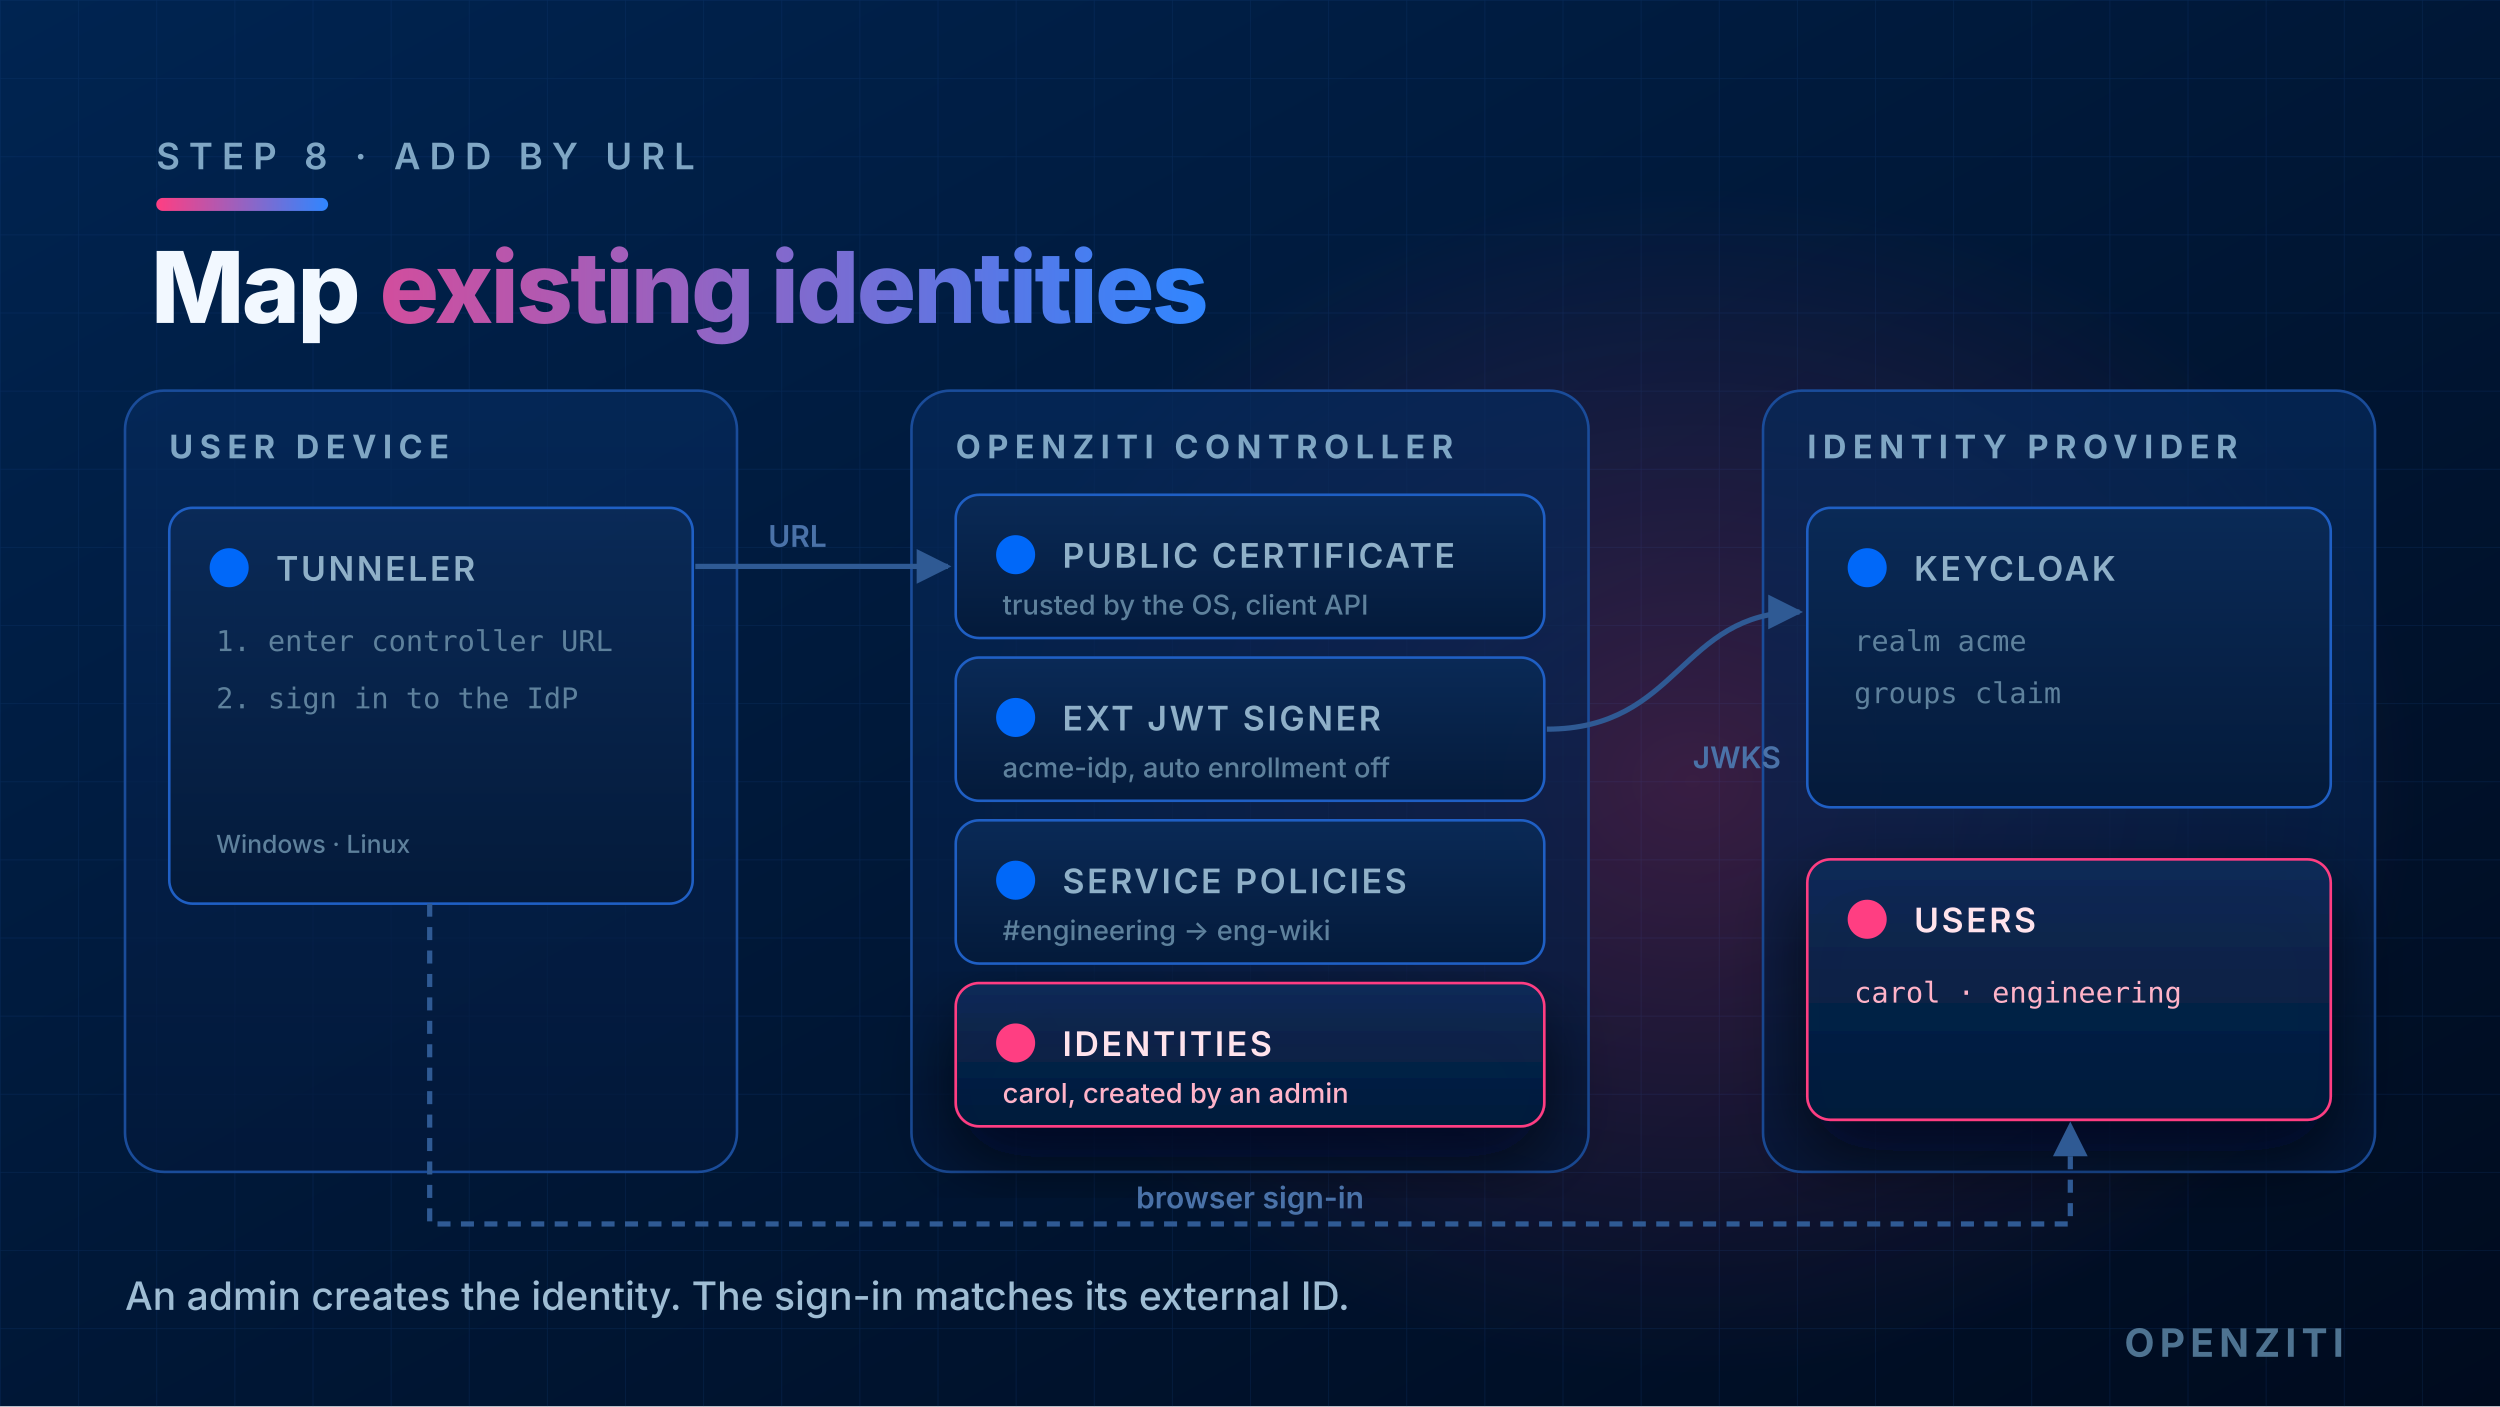
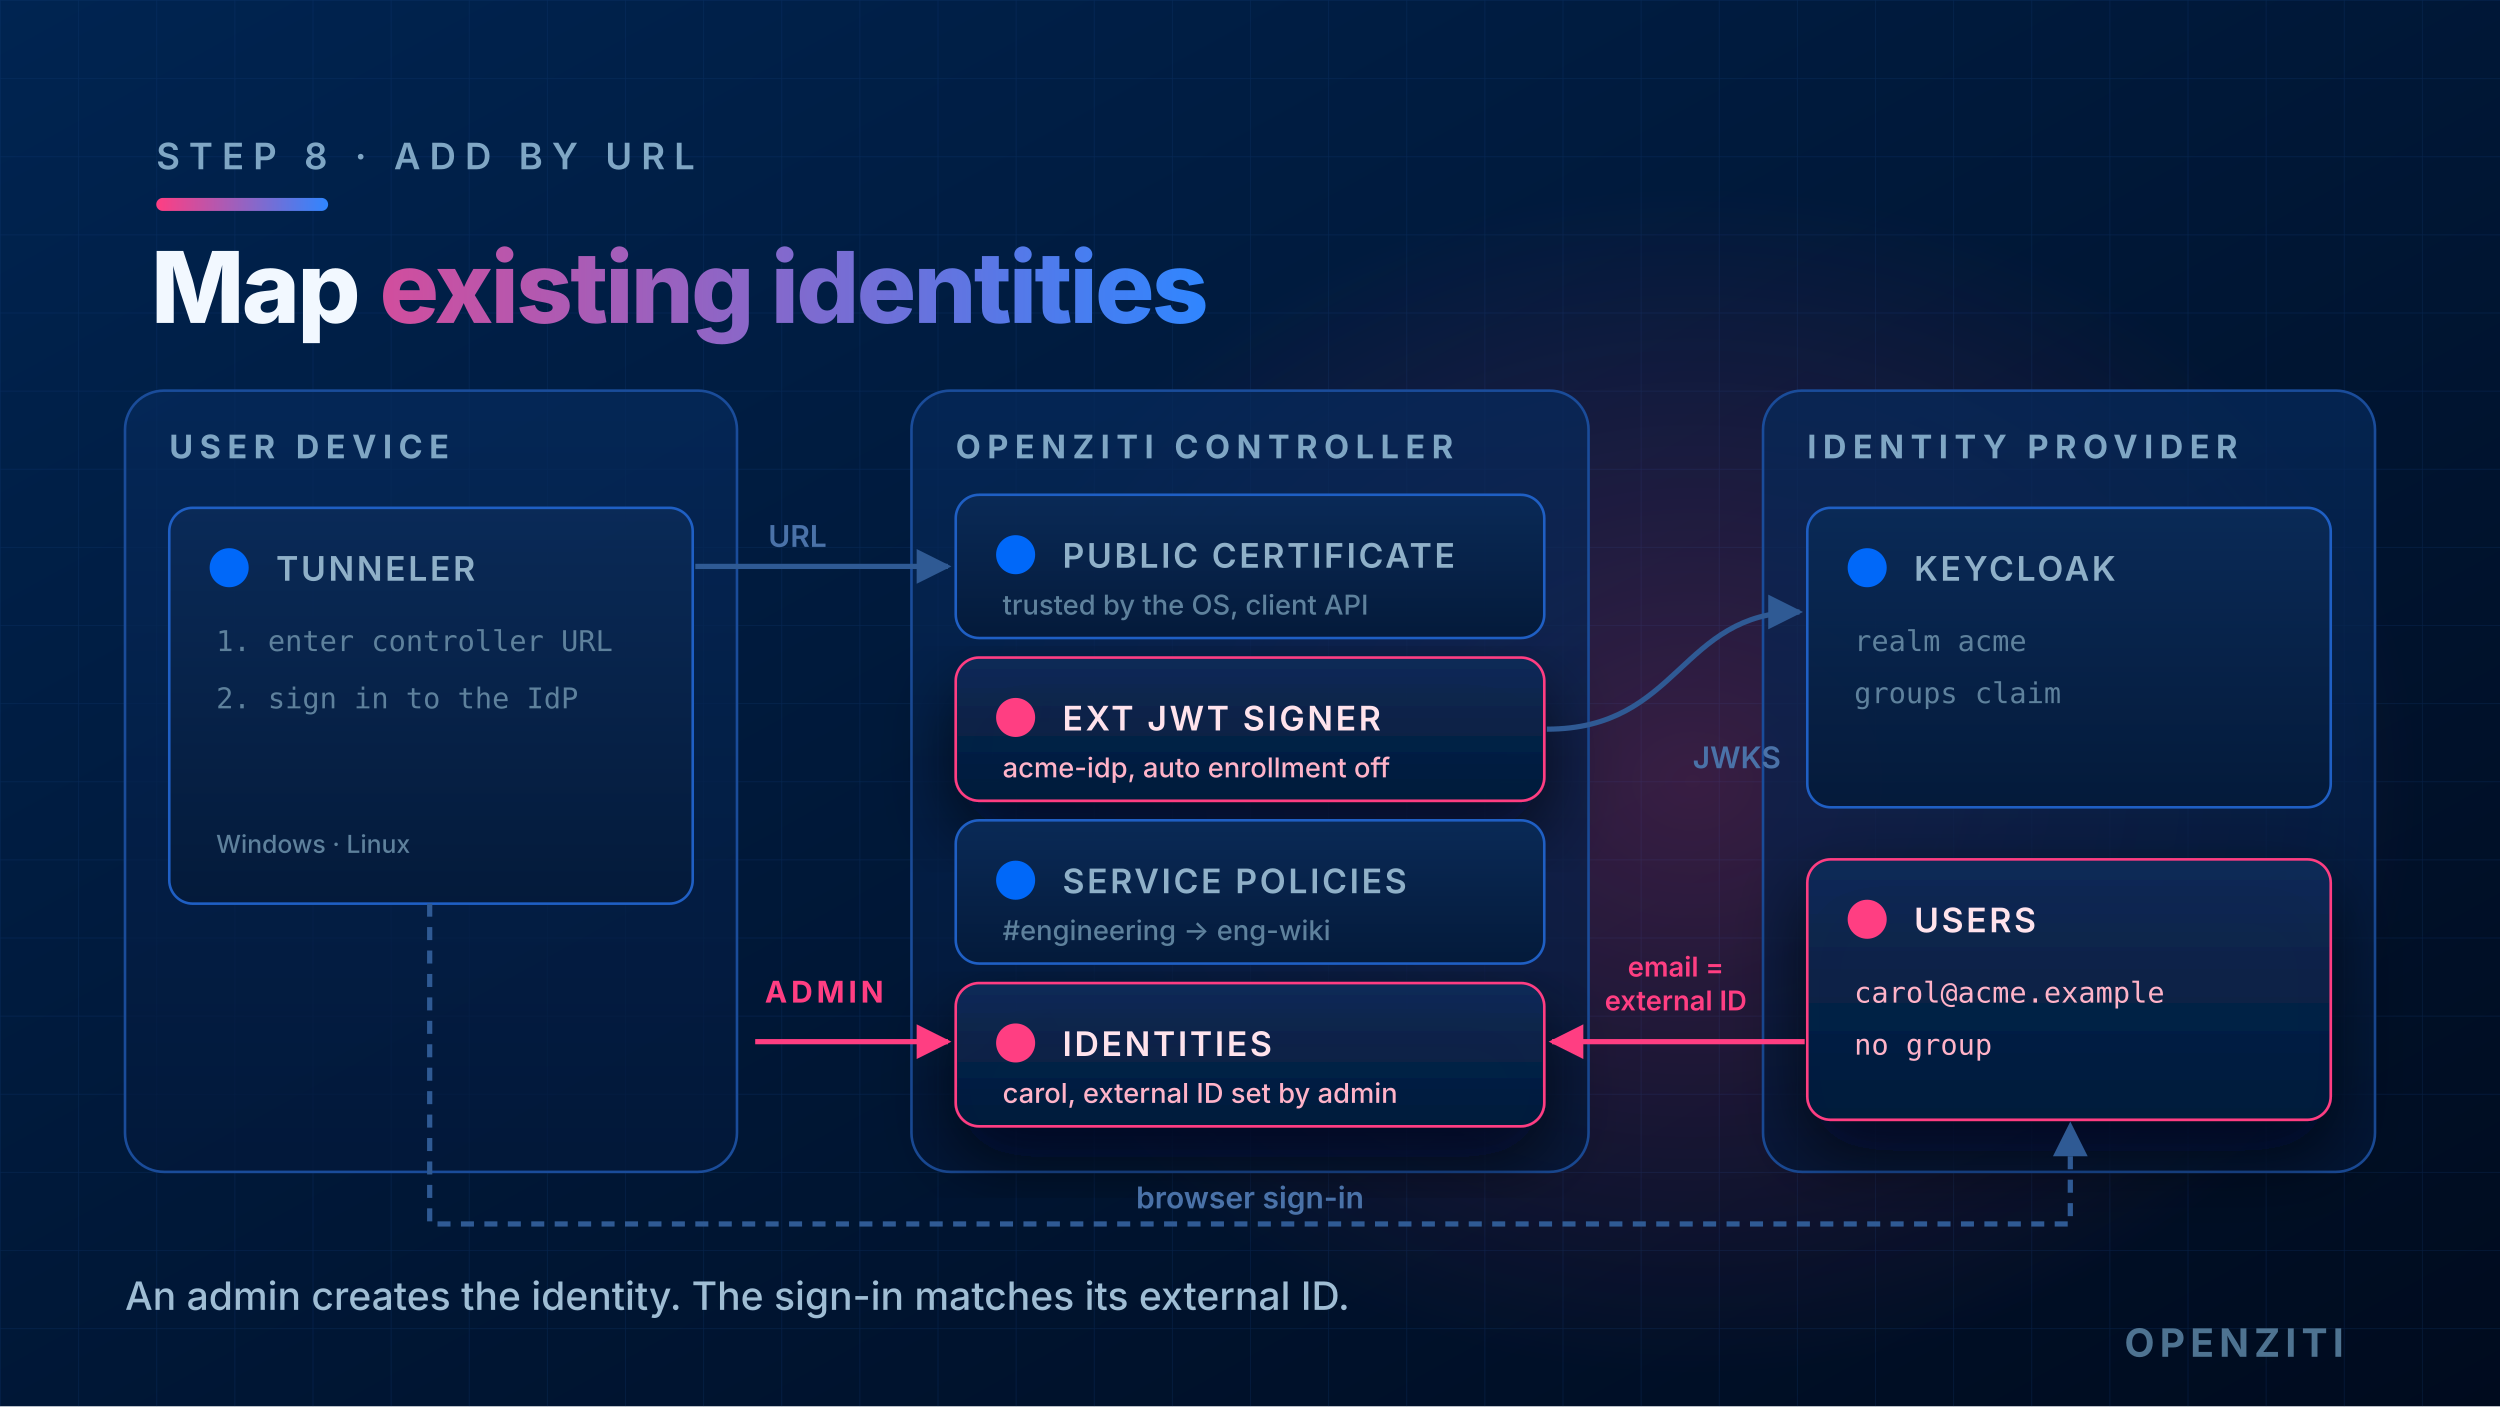
<svg xmlns="http://www.w3.org/2000/svg" width="1920" height="1080" viewBox="0 0 1920 1080" font-family="Inter, 'Segoe UI', Roboto, Helvetica, Arial, sans-serif">
  <defs>
    <linearGradient id="bg" x1="0" y1="0" x2="1" y2="1">
      <stop offset="0%" stop-color="#002451" />
      <stop offset="55%" stop-color="#001634" />
      <stop offset="100%" stop-color="#000B1E" />
    </linearGradient>
    <linearGradient id="accent" x1="0" y1="0" x2="1" y2="0">
      <stop offset="0%" stop-color="#FF3E82" />
      <stop offset="100%" stop-color="#2F86FF" />
    </linearGradient>
    <linearGradient id="cardFill" x1="0" y1="0" x2="0" y2="1">
      <stop offset="0%" stop-color="#0A2A57" stop-opacity="0.97" />
      <stop offset="100%" stop-color="#041A3A" stop-opacity="0.97" />
    </linearGradient>
    <linearGradient id="shellFill" x1="0" y1="0" x2="0" y2="1">
      <stop offset="0%" stop-color="#062A5C" stop-opacity="0.7" />
      <stop offset="100%" stop-color="#03183A" stop-opacity="0.7" />
    </linearGradient>
    <radialGradient id="glow" cx="50%" cy="50%" r="50%">
      <stop offset="0%" stop-color="#FF3E82" stop-opacity="0.22" />
      <stop offset="100%" stop-color="#FF3E82" stop-opacity="0" />
    </radialGradient>
    <pattern id="grid" width="60" height="60" patternUnits="userSpaceOnUse">
      <path d="M60 0H0V60" fill="none" stroke="#13407F" stroke-width="1" stroke-opacity="0.32" />
    </pattern>
    <filter id="lift" x="-30%" y="-30%" width="180%" height="180%">
      <feDropShadow dx="0" dy="24" stdDeviation="28" flood-color="#020609" flood-opacity="0.7" />
    </filter>
    <marker id="arrowDim" viewBox="0 0 12 12" refX="10" refY="6" markerWidth="8" markerHeight="8" orient="auto-start-reverse">
      <path d="M1 1 L11 6 L1 11 z" fill="#2F5A94" />
    </marker>
    <marker id="arrowPink" viewBox="0 0 12 12" refX="10" refY="6" markerWidth="8" markerHeight="8" orient="auto-start-reverse">
      <path d="M1 1 L11 6 L1 11 z" fill="#FF3E82" />
    </marker>
  </defs>
  <rect width="1920" height="1080" fill="url(#bg)" />
  <rect width="1920" height="1080" fill="url(#grid)" />
  <ellipse cx="1300" cy="600" rx="560" ry="460" fill="url(#glow)" />
  <text x="120" y="130" fill="#7FA6C4" font-size="28" font-weight="600" letter-spacing="7">STEP 8 · ADD BY URL</text>
  <rect x="120" y="152" width="132" height="10" rx="5" fill="url(#accent)" />
  <text x="116" y="248" fill="#F2F8FF" font-size="76" font-weight="800" letter-spacing="-2">Map <tspan fill="url(#accent)">existing identities</tspan>
  </text>
  <rect x="96" y="300" width="470" height="600" rx="30" fill="url(#shellFill)" stroke="#1A4C9A" stroke-width="2" />
  <text x="130" y="352" fill="#7FA6C4" font-size="25" font-weight="700" letter-spacing="5">USER DEVICE</text>
  <rect x="700" y="300" width="520" height="600" rx="30" fill="url(#shellFill)" stroke="#1A4C9A" stroke-width="2" />
  <text x="734" y="352" fill="#7FA6C4" font-size="25" font-weight="700" letter-spacing="5">OPENZITI CONTROLLER</text>
  <rect x="1354" y="300" width="470" height="600" rx="30" fill="url(#shellFill)" stroke="#1A4C9A" stroke-width="2" />
  <text x="1388" y="352" fill="#7FA6C4" font-size="25" font-weight="700" letter-spacing="5">IDENTITY PROVIDER</text>
  <g>
    <rect x="130" y="390" width="402" height="304" rx="18" fill="url(#cardFill)" stroke="#1F5FC4" stroke-width="2" />
  </g>
  <circle cx="176" cy="436" r="15" fill="#0068F9" />
  <text x="212" y="446" fill="#8FB0C8" font-size="26" font-weight="600" letter-spacing="2">TUNNELER</text>
  <text x="166" y="500" fill="#5E819C" font-size="22" font-weight="500" font-family="ui-monospace, 'JetBrains Mono', Consolas, monospace">1. enter controller URL</text>
  <text x="166" y="544" fill="#5E819C" font-size="22" font-weight="500" font-family="ui-monospace, 'JetBrains Mono', Consolas, monospace">2. sign in to the IdP</text>
  <text x="166" y="655" fill="#5E819C" font-size="19" font-weight="500">Windows · Linux</text>
  <g>
    <rect x="734" y="380" width="452" height="110" rx="18" fill="url(#cardFill)" stroke="#1F5FC4" stroke-width="2" />
  </g>
  <circle cx="780" cy="426" r="15" fill="#0068F9" />
  <text x="816" y="436" fill="#8FB0C8" font-size="26" font-weight="600" letter-spacing="2">PUBLIC CERTIFICATE</text>
  <text x="770" y="472" fill="#5E819C" font-size="21" font-weight="500">trusted by the OS, client API</text>
-   <g>
-     <rect x="734" y="505" width="452" height="110" rx="18" fill="url(#cardFill)" stroke="#1F5FC4" stroke-width="2" />
+   <g filter="url(#lift)">
+     <rect x="734" y="505" width="452" height="110" rx="18" fill="url(#cardFill)" stroke="#FF3E82" stroke-width="2" />
  </g>
-   <circle cx="780" cy="551" r="15" fill="#0068F9" />
-   <text x="816" y="561" fill="#8FB0C8" font-size="26" font-weight="600" letter-spacing="2">EXT JWT SIGNER</text>
-   <text x="770" y="597" fill="#5E819C" font-size="21" font-weight="500">acme-idp, auto enrollment off</text>
+   <circle cx="780" cy="551" r="15" fill="#FF3E82" />
+   <text x="816" y="561" fill="#FFE3EC" font-size="26" font-weight="600" letter-spacing="2">EXT JWT SIGNER</text>
+   <text x="770" y="597" fill="#FFB3C8" font-size="21" font-weight="500">acme-idp, auto enrollment off</text>
  <g>
    <rect x="734" y="630" width="452" height="110" rx="18" fill="url(#cardFill)" stroke="#1F5FC4" stroke-width="2" />
  </g>
  <circle cx="780" cy="676" r="15" fill="#0068F9" />
  <text x="816" y="686" fill="#8FB0C8" font-size="26" font-weight="600" letter-spacing="2">SERVICE POLICIES</text>
  <text x="770" y="722" fill="#5E819C" font-size="21" font-weight="500">#engineering → eng-wiki</text>
  <g filter="url(#lift)">
    <rect x="734" y="755" width="452" height="110" rx="18" fill="url(#cardFill)" stroke="#FF3E82" stroke-width="2" />
  </g>
  <circle cx="780" cy="801" r="15" fill="#FF3E82" />
  <text x="816" y="811" fill="#FFE3EC" font-size="26" font-weight="600" letter-spacing="2">IDENTITIES</text>
-   <text x="770" y="847" fill="#FFB3C8" font-size="21" font-weight="500">carol, created by an admin</text>
+   <text x="770" y="847" fill="#FFB3C8" font-size="21" font-weight="500">carol, external ID set by admin</text>
  <g>
    <rect x="1388" y="390" width="402" height="230" rx="18" fill="url(#cardFill)" stroke="#1F5FC4" stroke-width="2" />
  </g>
  <circle cx="1434" cy="436" r="15" fill="#0068F9" />
  <text x="1470" y="446" fill="#8FB0C8" font-size="26" font-weight="600" letter-spacing="2">KEYCLOAK</text>
  <text x="1424" y="500" fill="#5E819C" font-size="22" font-weight="500" font-family="ui-monospace, 'JetBrains Mono', Consolas, monospace">realm acme</text>
  <text x="1424" y="540" fill="#5E819C" font-size="22" font-weight="500" font-family="ui-monospace, 'JetBrains Mono', Consolas, monospace">groups claim</text>
  <g filter="url(#lift)">
    <rect x="1388" y="660" width="402" height="200" rx="18" fill="url(#cardFill)" stroke="#FF3E82" stroke-width="2" />
  </g>
  <circle cx="1434" cy="706" r="15" fill="#FF3E82" />
  <text x="1470" y="716" fill="#FFE3EC" font-size="26" font-weight="600" letter-spacing="2">USERS</text>
-   <text x="1424" y="770" fill="#FFB3C8" font-size="22" font-weight="500" font-family="ui-monospace, 'JetBrains Mono', Consolas, monospace">carol · engineering</text>
+   <text x="1424" y="770" fill="#FFB3C8" font-size="22" font-weight="500" font-family="ui-monospace, 'JetBrains Mono', Consolas, monospace">carol@acme.example</text>
+   <text x="1424" y="810" fill="#FFB3C8" font-size="22" font-weight="500" font-family="ui-monospace, 'JetBrains Mono', Consolas, monospace">no group</text>
  <path d="M534 435 L728 435" fill="none" stroke="#2F5A94" stroke-width="4" marker-end="url(#arrowDim)" />
  <text x="590" y="420" fill="#4A72A8" font-size="23" font-weight="600" text-anchor="start">URL</text>
  <path d="M1188 560 C1290 560 1290 470 1382 470" fill="none" stroke="#2F5A94" stroke-width="4" marker-end="url(#arrowDim)" />
  <text x="1300" y="590" fill="#4A72A8" font-size="23" font-weight="600" text-anchor="start">JWKS</text>
  <path d="M330 694 L330 940 L1590 940 L1590 864" fill="none" stroke="#2F5A94" stroke-width="4" stroke-dasharray="10 8" marker-end="url(#arrowDim)" />
  <text x="960" y="928" fill="#4A72A8" font-size="23" font-weight="600" text-anchor="middle">browser sign-in</text>
+   <text x="633" y="770" fill="#FF3E82" font-size="23" font-weight="700" letter-spacing="3" text-anchor="middle">ADMIN</text>
+   <path d="M580 800 L728 800" fill="none" stroke="#FF3E82" stroke-width="4" marker-end="url(#arrowPink)" />
+   <path d="M1386 800 L1192 800" fill="none" stroke="#FF3E82" stroke-width="4" marker-end="url(#arrowPink)" />
+   <text x="1287" y="750" fill="#FF3E82" font-size="21" font-weight="600" text-anchor="middle">email =</text>
+   <text x="1287" y="776" fill="#FF3E82" font-size="21" font-weight="600" text-anchor="middle">external ID</text>
  <text x="96" y="1006" fill="#9FBDD4" font-size="30" font-weight="500">An admin creates the identity. The sign-in matches its external ID.</text>
  <text x="1800" y="1042" fill="#4E7391" font-size="30" font-weight="700" text-anchor="end" letter-spacing="4">OPENZITI</text>
</svg>
